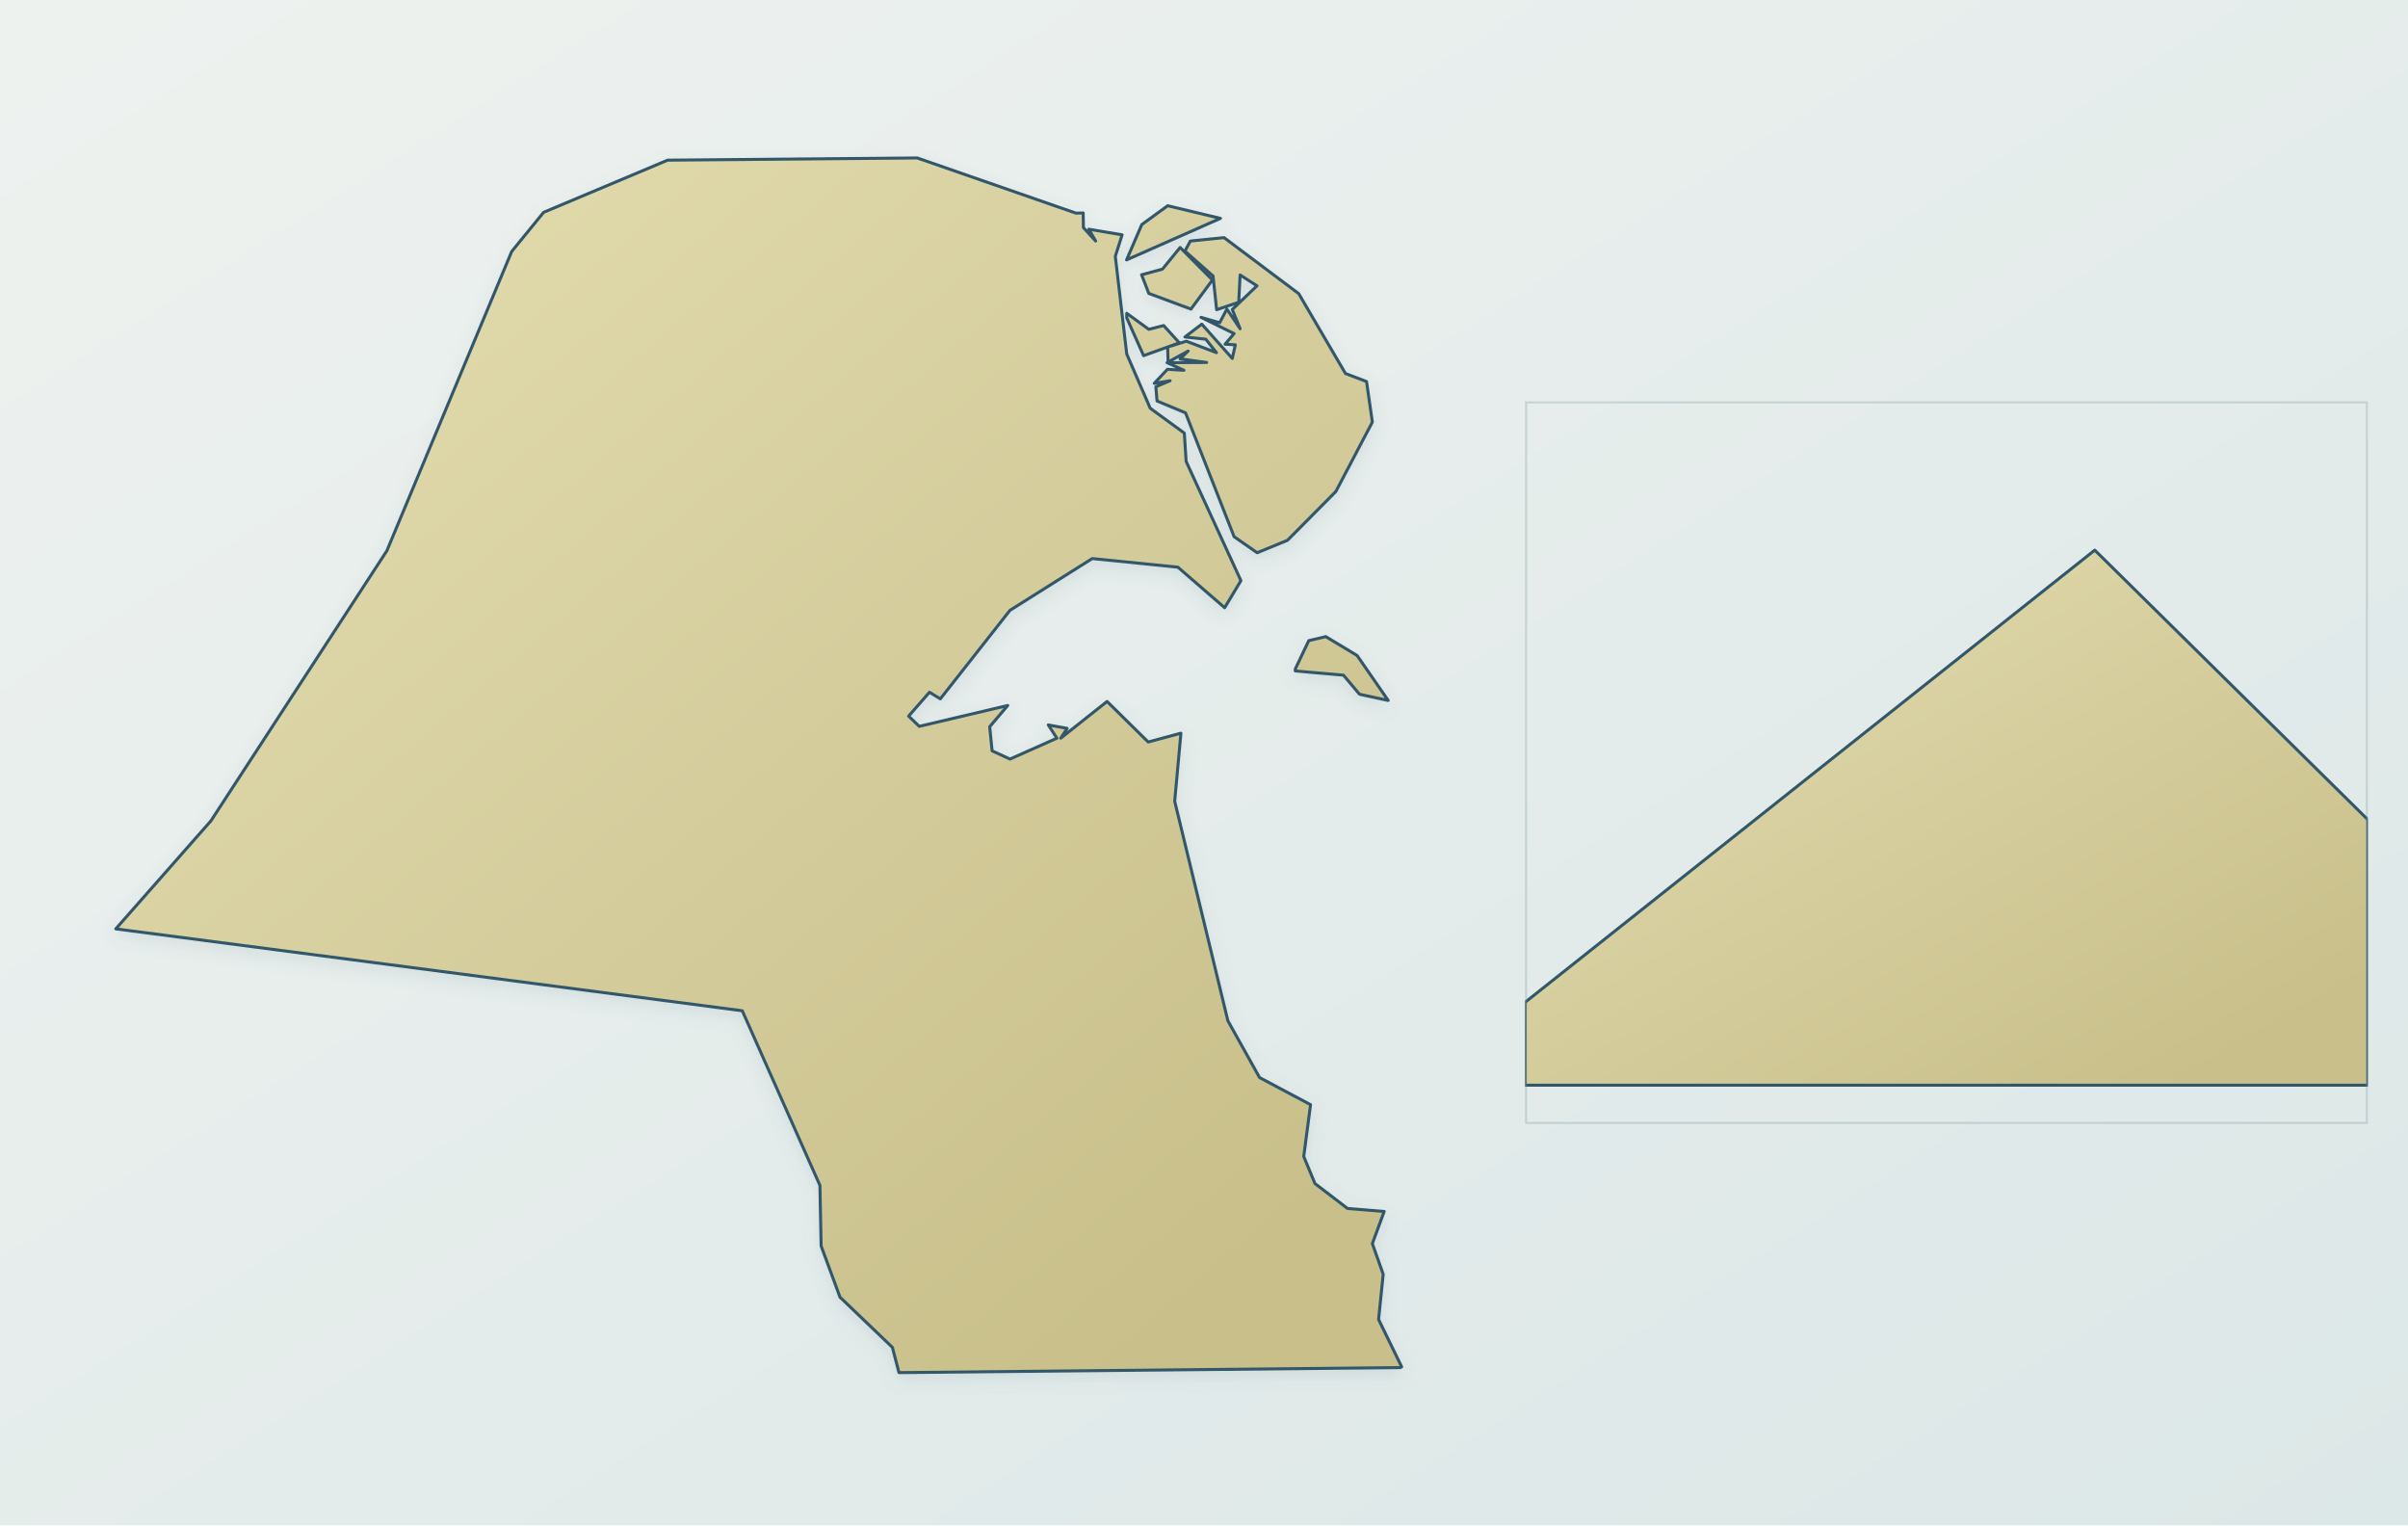
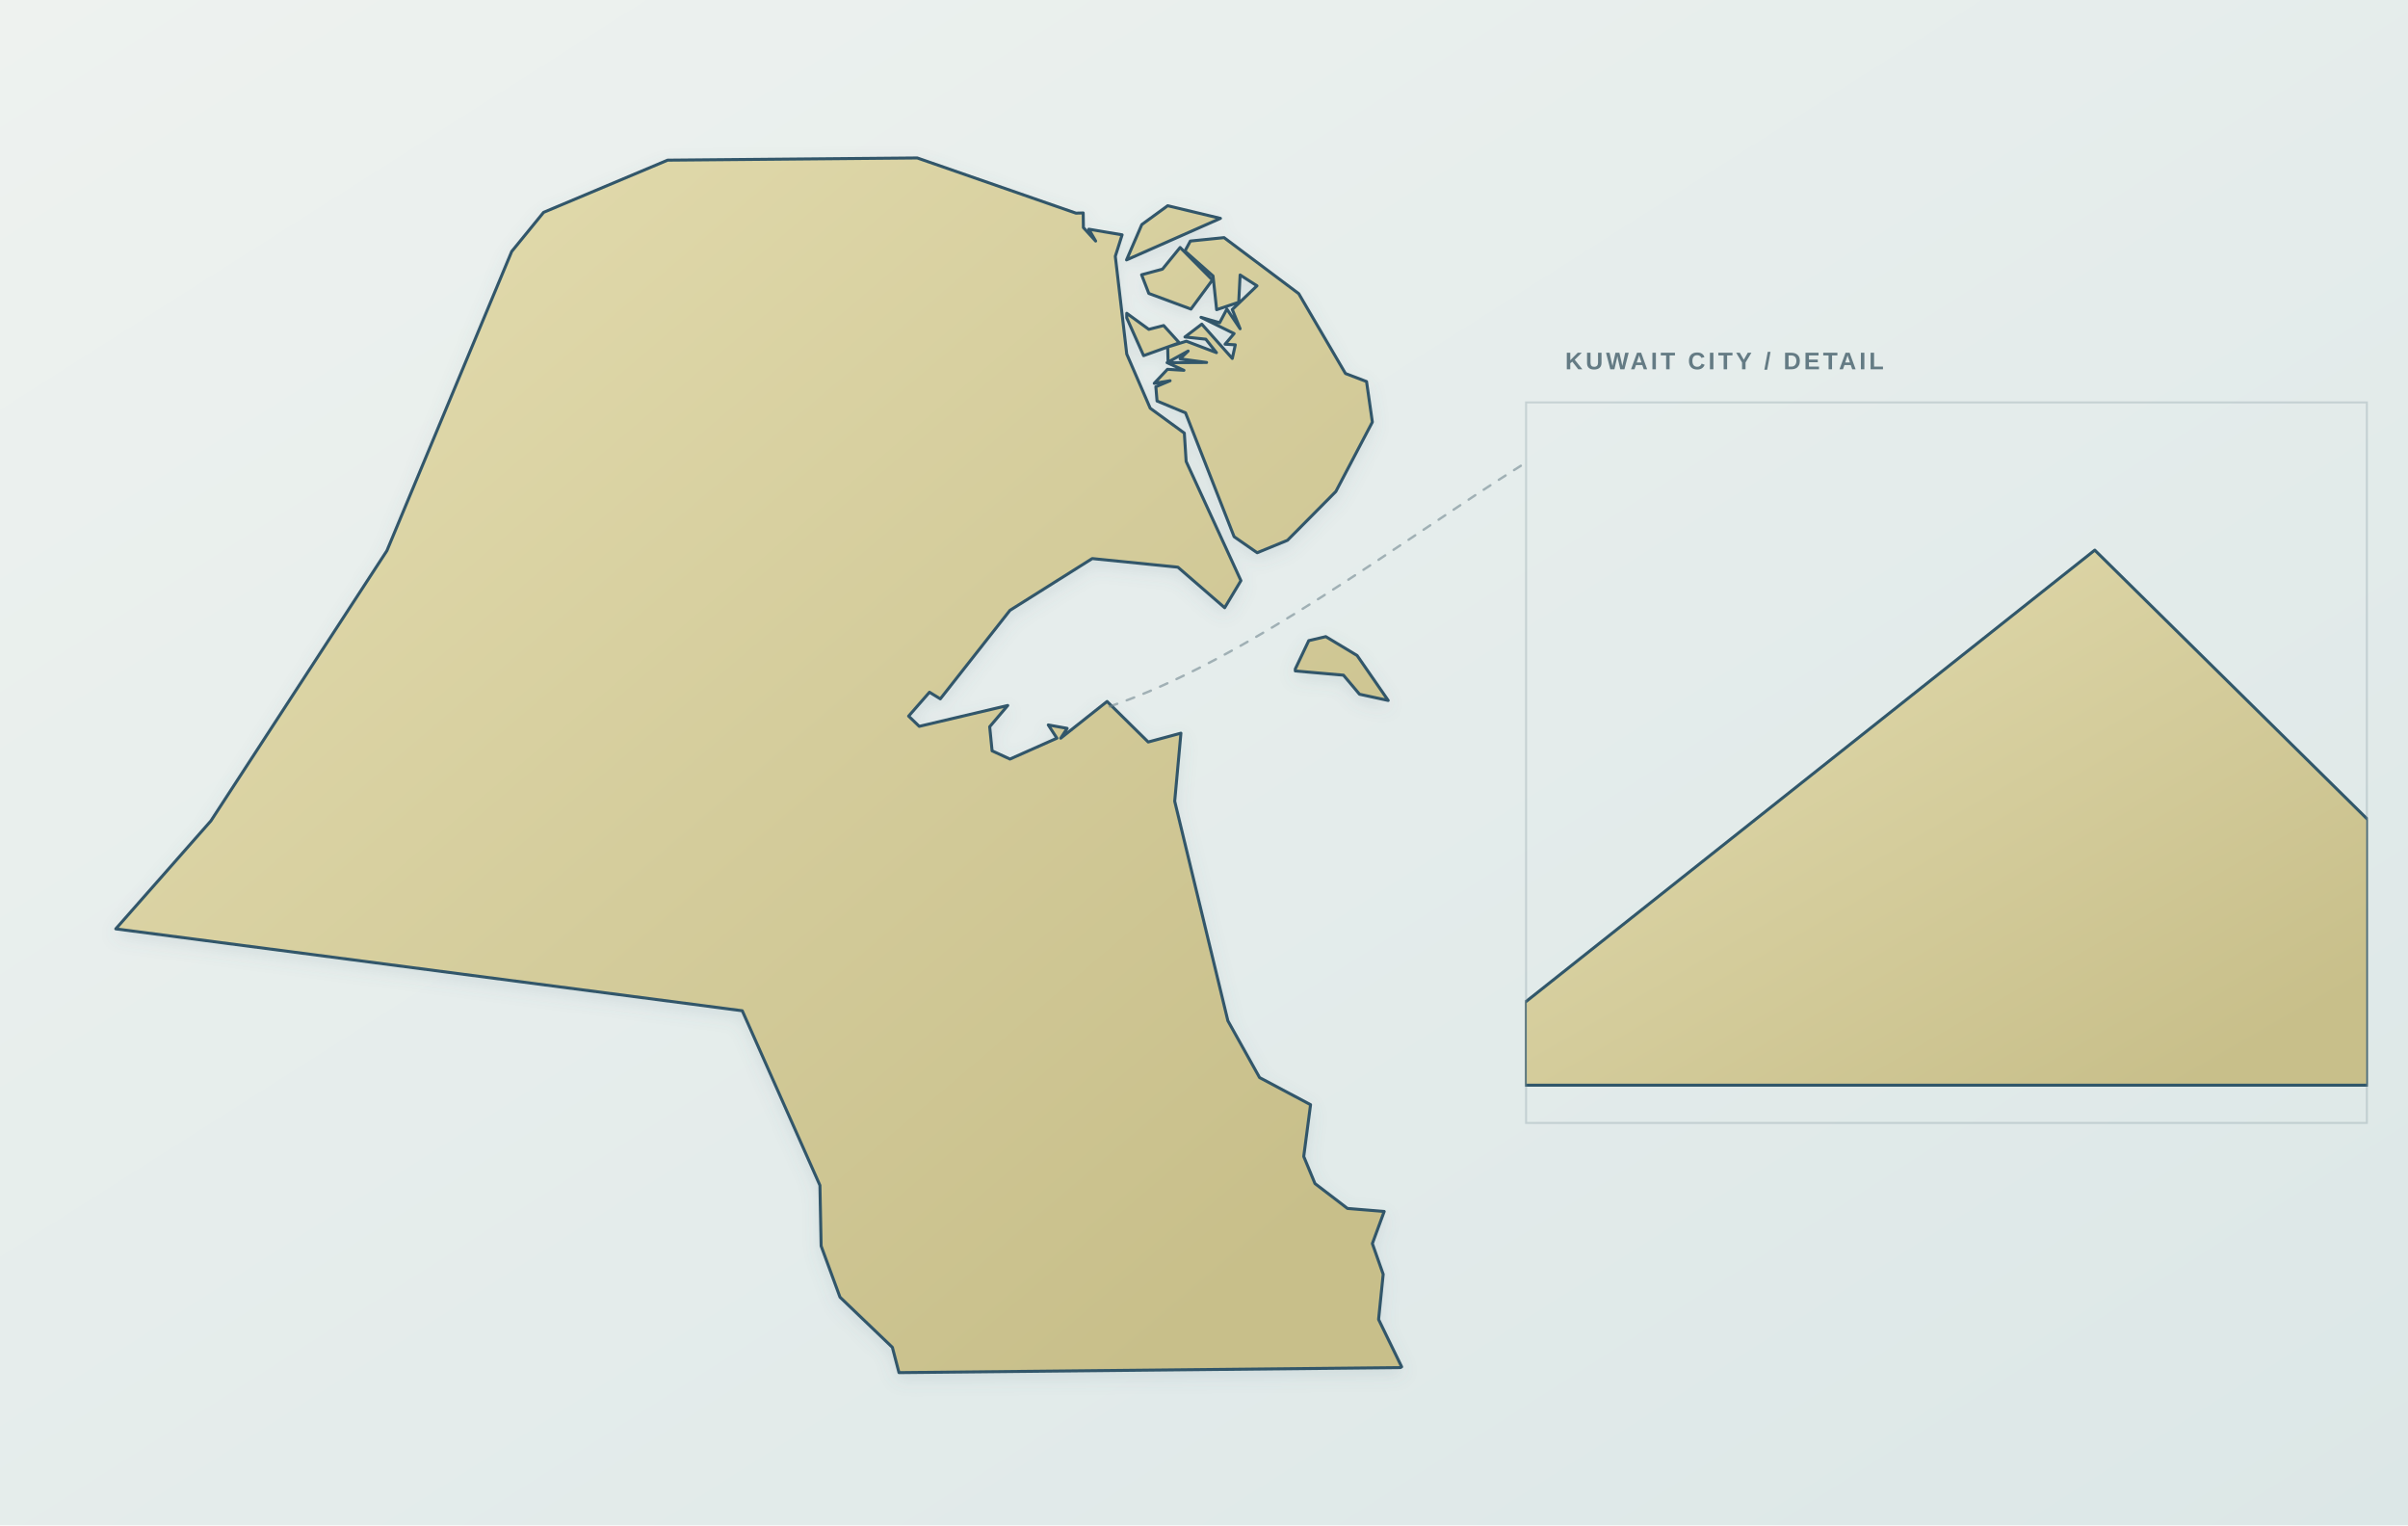
<svg xmlns="http://www.w3.org/2000/svg" viewBox="0 0 1200 760" role="img" aria-label="Map of Kuwait" data-map-style="journey-atlas-map-v3-clean-background" data-map-projection="multi-region-local-equirectangular-fit-v1">
  <defs>
    <linearGradient id="sea" x1="0" y1="0" x2="1" y2="1">
      <stop offset="0" stop-color="#eef2ef" />
      <stop offset=".55" stop-color="#e4eceb" />
      <stop offset="1" stop-color="#dce7e7" />
    </linearGradient>
    <linearGradient id="land" x1=".12" y1=".08" x2=".88" y2=".92">
      <stop offset="0" stop-color="#e2dbad" />
      <stop offset=".52" stop-color="#d4cc9b" />
      <stop offset="1" stop-color="#c8bf8a" />
    </linearGradient>
    <filter id="shadow" x="-10%" y="-10%" width="120%" height="120%">
      <feGaussianBlur in="SourceAlpha" stdDeviation="4" result="b" />
      <feOffset in="b" dy="3" result="o" />
      <feColorMatrix in="o" type="matrix" values="0 0 0 0 .12 0 0 0 0 .22 0 0 0 0 .28 0 0 0 .14 0" />
      <feBlend in="SourceGraphic" mode="normal" />
    </filter>
    <clipPath id="clip-city">
      <rect x="760" y="200" width="420" height="360" />
    </clipPath>
  </defs>
  <rect width="1200" height="760" fill="url(#sea)" />
  <g data-map-region="country">
    <path d="M 105.1,409.0 L 192.8,274.4 L 255.0,125.3 L 270.9,105.8 L 332.7,79.8 L 457.1,78.7 L 536.2,106.2 L 539.8,106.1 L 539.9,113.4 L 546.0,120.1 L 542.6,114.2 L 559.2,117.0 L 555.8,127.7 L 561.5,176.4 L 573.2,203.4 L 590.2,215.8 L 591.1,229.9 L 618.4,289.3 L 610.3,302.8 L 587.0,282.6 L 544.3,278.3 L 503.3,304.1 L 468.6,348.2 L 463.2,344.9 L 452.8,356.8 L 458.1,361.9 L 502.2,351.5 L 493.2,362.1 L 494.4,374.1 L 503.3,378.2 L 526.7,367.8 L 522.4,361.2 L 531.8,362.9 L 528.6,367.8 L 551.7,349.5 L 572.2,369.7 L 588.5,365.3 L 585.4,399.2 L 611.9,508.6 L 627.7,536.9 L 653.1,550.4 L 649.7,576.2 L 655.3,589.7 L 671.5,602.1 L 689.8,603.6 L 683.9,619.6 L 689.3,634.9 L 687.0,657.4 L 698.5,681.0 L 697.8,681.4 L 448.0,683.9 L 444.7,671.3 L 418.6,646.3 L 409.2,620.8 L 408.6,590.6 L 369.9,503.6 L 57.7,462.8 L 105.1,409.0 Z M 660.7,317.2 L 676.3,326.6 L 691.8,349.0 L 677.5,345.9 L 669.5,336.4 L 645.5,334.3 L 645.5,333.3 L 652.2,319.2 L 660.7,317.2 Z M 590.0,184.5 L 581.6,180.7 L 601.3,180.6 L 588.1,178.8 L 592.1,174.9 L 582.1,180.4 L 581.9,172.9 L 591.2,170.0 L 606.2,175.7 L 600.9,169.0 L 590.5,167.9 L 598.9,161.5 L 614.1,178.6 L 615.6,171.8 L 610.5,171.5 L 615.0,166.2 L 598.5,158.1 L 607.8,160.8 L 611.4,154.0 L 618.0,163.8 L 614.1,154.2 L 626.4,142.4 L 618.0,137.0 L 617.3,150.6 L 606.3,154.3 L 604.5,137.5 L 590.5,125.1 L 593.2,120.1 L 610.0,118.4 L 647.2,146.3 L 670.5,186.1 L 681.0,190.1 L 683.9,210.3 L 665.7,244.9 L 641.6,269.2 L 626.5,275.4 L 615.0,267.4 L 590.8,205.7 L 576.6,199.8 L 576.0,192.7 L 583.1,189.7 L 575.2,191.0 L 581.8,184.0 L 590.0,184.5 Z M 572.5,164.1 L 579.9,162.2 L 587.7,170.8 L 569.9,177.2 L 561.5,158.4 L 561.5,156.1 L 572.5,164.1 Z M 588.1,123.3 L 604.2,139.5 L 593.5,154.0 L 572.5,146.2 L 568.9,136.9 L 579.3,134.1 L 588.1,123.3 Z M 608.2,108.8 L 561.4,129.5 L 569.0,111.9 L 581.9,102.5 L 608.2,108.8 Z" fill="url(#land)" fill-rule="evenodd" stroke="#31576a" stroke-width="1.5" stroke-linejoin="round" stroke-linecap="round" filter="url(#shadow)" />
  </g>
+   <path d="M 553 352 C 621 329 699 269 758 232" fill="none" stroke="#6f858d" stroke-width="1.2" stroke-dasharray="4 5" stroke-linecap="round" opacity=".58" />
+   <text x="780" y="184" fill="#647b84" font-family="Arial, sans-serif" font-size="12" font-weight="600" letter-spacing="1.5">KUWAIT CITY / DETAIL</text>
  <g data-map-region="city" clip-path="url(#clip-city)">
    <path d="M 1043.9,274.1 L 1180.0,408.4 L 1180.0,540.7 L 760.0,540.7 L 760.0,499.4 L 1043.9,274.1 Z" fill="url(#land)" fill-rule="evenodd" stroke="#31576a" stroke-width="1.5" stroke-linejoin="round" stroke-linecap="round" />
  </g>
  <rect x="760.5" y="200.5" width="419" height="359" fill="none" stroke="#80969d" stroke-width="1" stroke-opacity=".32" />
</svg>
